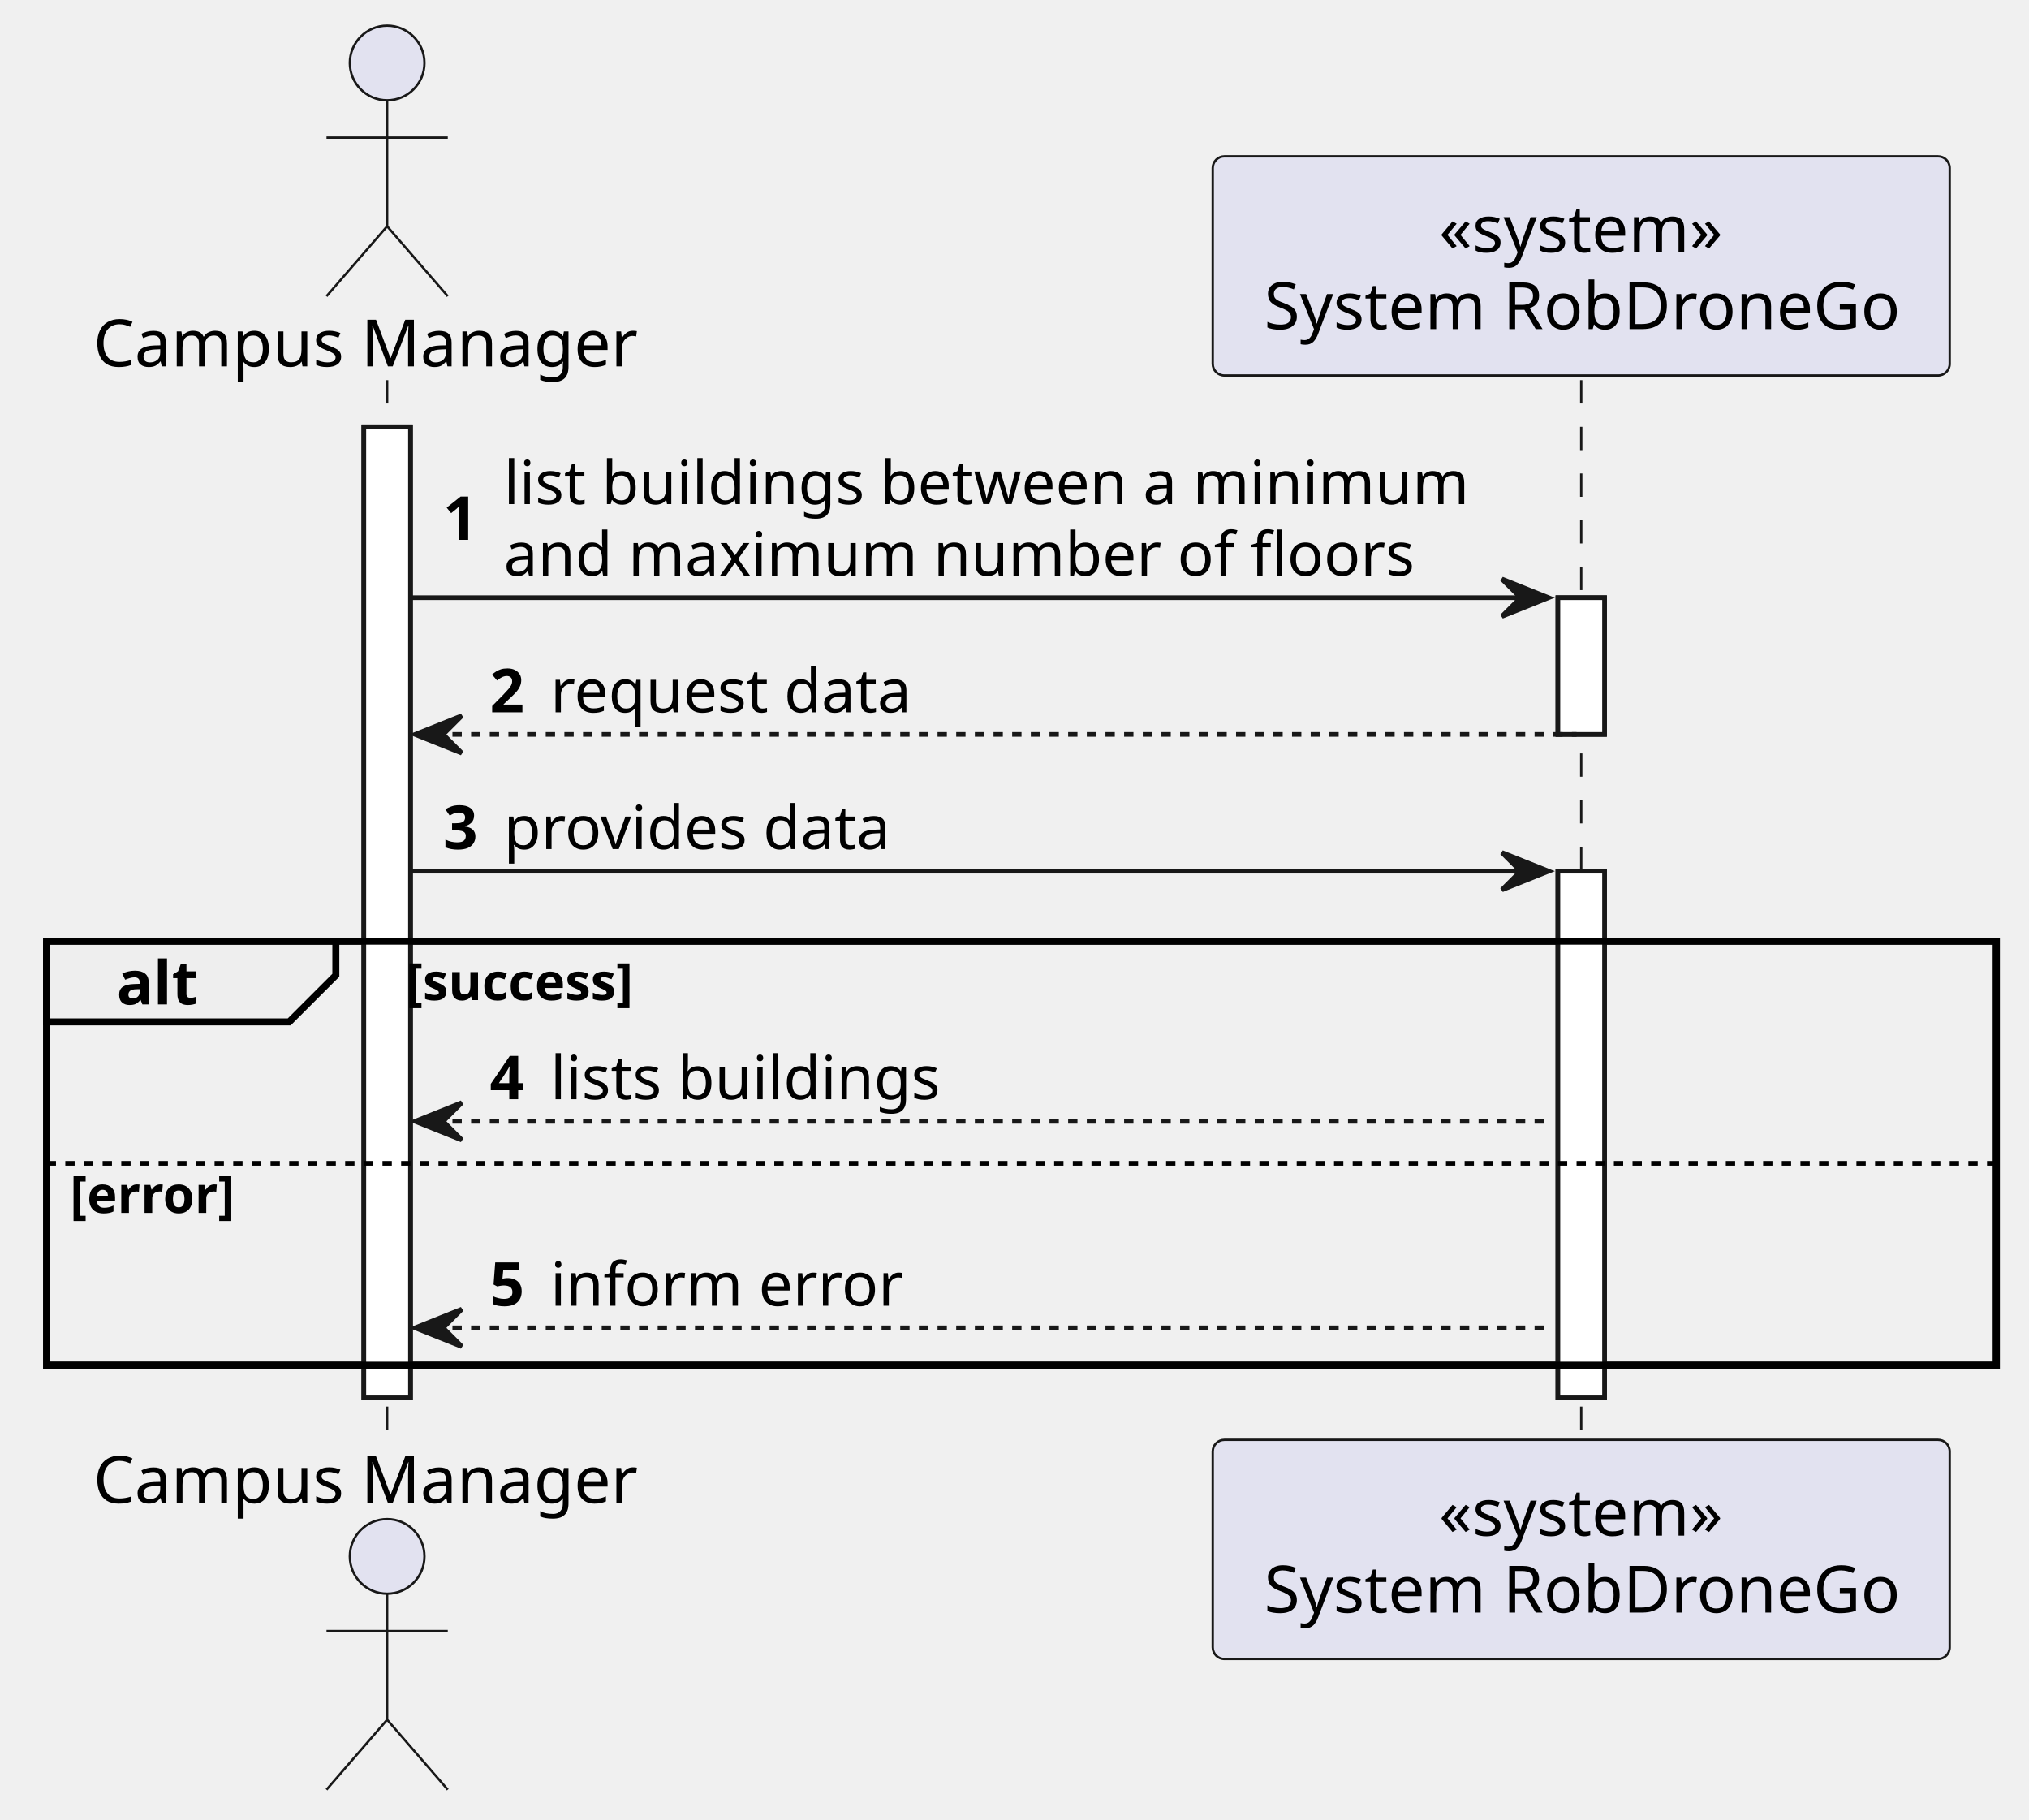
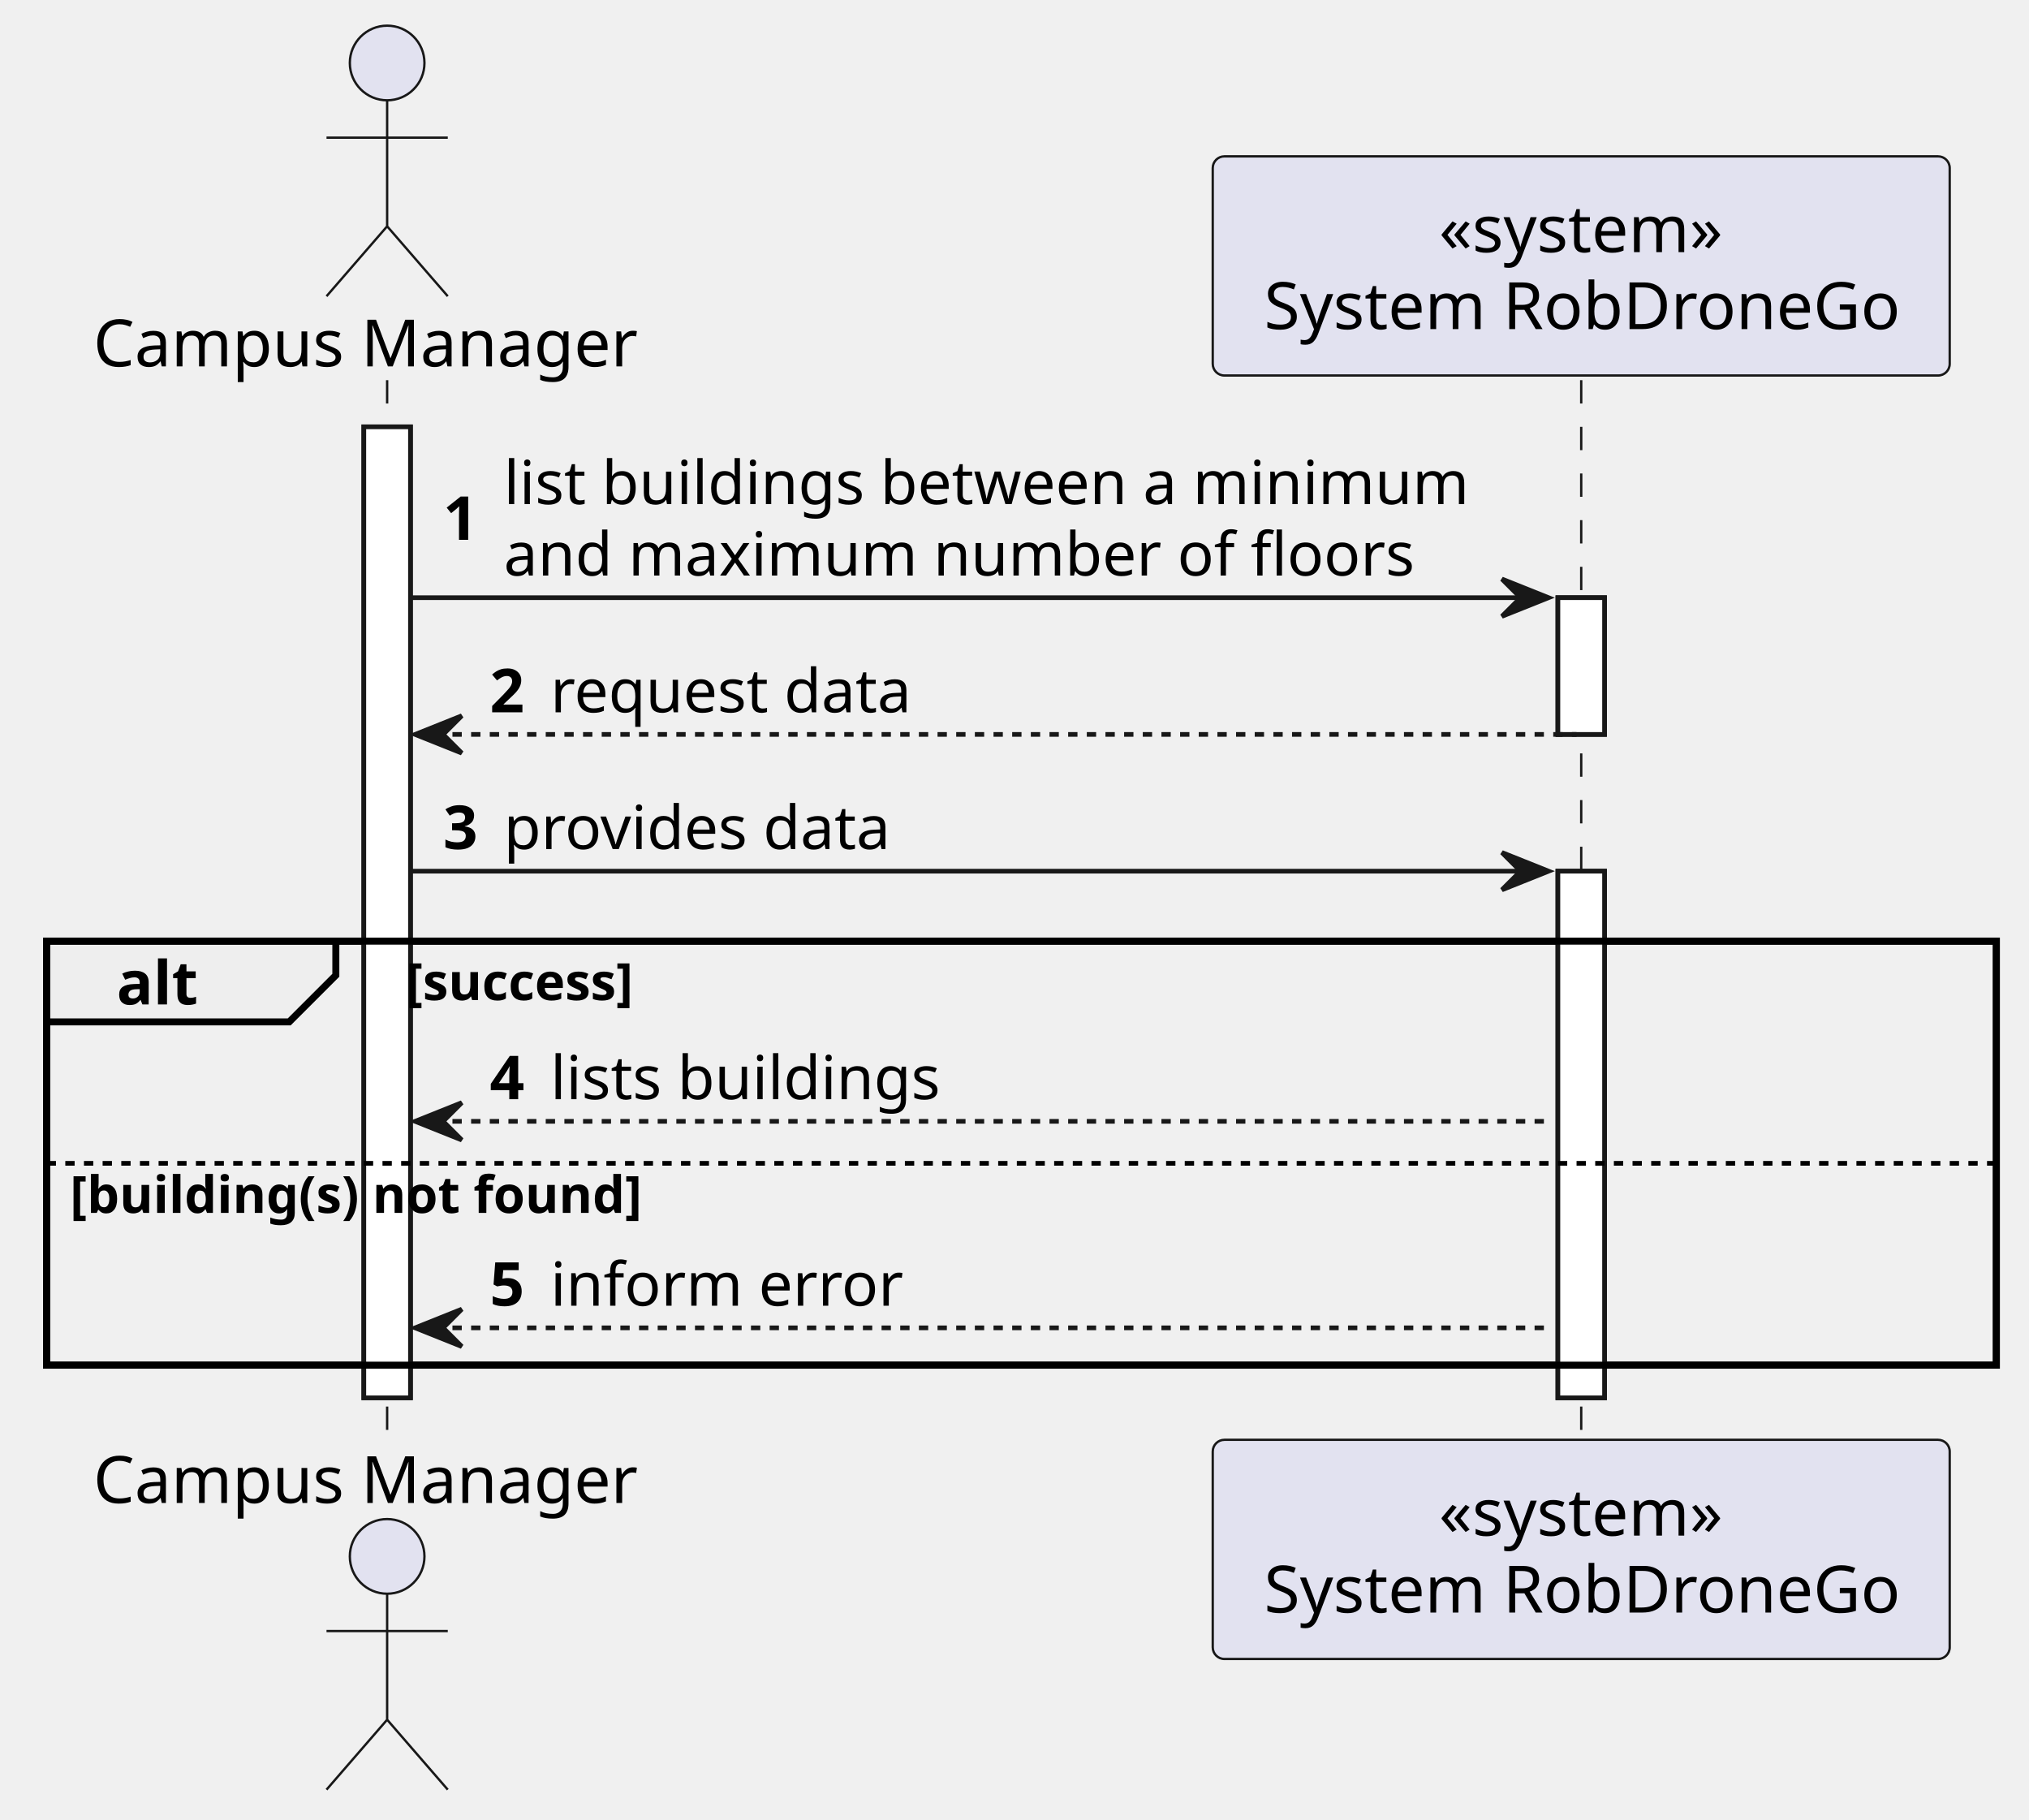
<svg xmlns="http://www.w3.org/2000/svg" contentStyleType="text/css" height="390px" preserveAspectRatio="none" style="width:435px;height:390px;background:#FFFFFF;" version="1.1" viewBox="0 0 435 390" width="435px" zoomAndPan="magnify">
  <defs />
  <g>
    <rect fill="#FFFFFF" height="208.129" style="stroke:#181818;stroke-width:1.0;" width="10" x="78" y="91.488" />
    <rect fill="#FFFFFF" height="29.311" style="stroke:#181818;stroke-width:1.0;" width="10" x="334" y="128.109" />
    <rect fill="#FFFFFF" height="112.887" style="stroke:#181818;stroke-width:1.0;" width="10" x="334" y="186.731" />
    <rect fill="none" height="90.887" style="stroke:#000000;stroke-width:1.5;" width="418" x="10" y="201.731" />
    <line style="stroke:#181818;stroke-width:0.5;stroke-dasharray:5.0,5.0;" x1="83" x2="83" y1="81.488" y2="309.617" />
    <line style="stroke:#181818;stroke-width:0.5;stroke-dasharray:5.0,5.0;" x1="339" x2="339" y1="81.488" y2="309.617" />
    <text fill="#000000" font-family="sans-serif" font-size="14" lengthAdjust="spacing" textLength="120" x="20" y="78.535">Campus Manager</text>
    <ellipse cx="83" cy="13.5" fill="#E2E2F0" rx="8" ry="8" style="stroke:#181818;stroke-width:0.5;" />
    <path d="M83,21.5 L83,48.5 M70,29.5 L96,29.5 M83,48.5 L70,63.5 M83,48.5 L96,63.5 " fill="none" style="stroke:#181818;stroke-width:0.5;" />
    <text fill="#000000" font-family="sans-serif" font-size="14" lengthAdjust="spacing" textLength="120" x="20" y="322.152">Campus Manager</text>
    <ellipse cx="83" cy="333.606" fill="#E2E2F0" rx="8" ry="8" style="stroke:#181818;stroke-width:0.5;" />
    <path d="M83,341.606 L83,368.606 M70,349.606 L96,349.606 M83,368.606 L70,383.606 M83,368.606 L96,383.606 " fill="none" style="stroke:#181818;stroke-width:0.5;" />
    <rect fill="#E2E2F0" height="46.977" rx="2.5" ry="2.5" style="stroke:#181818;stroke-width:0.5;" width="158" x="260" y="33.512" />
    <text fill="#000000" font-family="sans-serif" font-size="14" lengthAdjust="spacing" textLength="61" x="308.5" y="54.047">«system»</text>
    <text fill="#000000" font-family="sans-serif" font-size="14" lengthAdjust="spacing" textLength="140" x="271" y="70.535">System RobDroneGo</text>
    <rect fill="#E2E2F0" height="46.977" rx="2.5" ry="2.5" style="stroke:#181818;stroke-width:0.5;" width="158" x="260" y="308.617" />
    <text fill="#000000" font-family="sans-serif" font-size="14" lengthAdjust="spacing" textLength="61" x="308.5" y="329.152">«system»</text>
    <text fill="#000000" font-family="sans-serif" font-size="14" lengthAdjust="spacing" textLength="140" x="271" y="345.641">System RobDroneGo</text>
    <rect fill="#FFFFFF" height="208.129" style="stroke:#181818;stroke-width:1.0;" width="10" x="78" y="91.488" />
    <rect fill="#FFFFFF" height="29.311" style="stroke:#181818;stroke-width:1.0;" width="10" x="334" y="128.109" />
    <rect fill="#FFFFFF" height="112.887" style="stroke:#181818;stroke-width:1.0;" width="10" x="334" y="186.731" />
    <polygon fill="#181818" points="322,124.109,332,128.109,322,132.109,326,128.109" style="stroke:#181818;stroke-width:1.0;" />
    <line style="stroke:#181818;stroke-width:1.0;" x1="88" x2="328" y1="128.109" y2="128.109" />
    <text fill="#000000" font-family="sans-serif" font-size="13" font-weight="bold" lengthAdjust="spacing" textLength="9" x="95" y="115.712">1</text>
    <text fill="#000000" font-family="sans-serif" font-size="13" lengthAdjust="spacing" textLength="214" x="108" y="108.057">list buildings between a minimum</text>
    <text fill="#000000" font-family="sans-serif" font-size="13" lengthAdjust="spacing" textLength="200" x="108" y="123.367">and maximum number of floors</text>
    <polygon fill="#181818" points="99,153.42,89,157.42,99,161.42,95,157.42" style="stroke:#181818;stroke-width:1.0;" />
    <line style="stroke:#181818;stroke-width:1.0;stroke-dasharray:2.0,2.0;" x1="93" x2="338" y1="157.42" y2="157.42" />
    <text fill="#000000" font-family="sans-serif" font-size="13" font-weight="bold" lengthAdjust="spacing" textLength="9" x="105" y="152.678">2</text>
    <text fill="#000000" font-family="sans-serif" font-size="13" lengthAdjust="spacing" textLength="78" x="118" y="152.678">request data</text>
    <polygon fill="#181818" points="322,182.731,332,186.731,322,190.731,326,186.731" style="stroke:#181818;stroke-width:1.0;" />
    <line style="stroke:#181818;stroke-width:1.0;" x1="88" x2="328" y1="186.731" y2="186.731" />
    <text fill="#000000" font-family="sans-serif" font-size="13" font-weight="bold" lengthAdjust="spacing" textLength="9" x="95" y="181.988">3</text>
    <text fill="#000000" font-family="sans-serif" font-size="13" lengthAdjust="spacing" textLength="85" x="108" y="181.988">provides data</text>
    <path d="M10,201.731 L72,201.731 L72,209.041 L62,219.041 L10,219.041 L10,201.731 " fill="#EEEEEE" style="stroke:#000000;stroke-width:1.5;" />
    <rect fill="none" height="90.887" style="stroke:#000000;stroke-width:1.5;" width="418" x="10" y="201.731" />
    <text fill="#000000" font-family="sans-serif" font-size="13" font-weight="bold" lengthAdjust="spacing" textLength="17" x="25" y="215.299">alt</text>
    <text fill="#000000" font-family="sans-serif" font-size="11" font-weight="bold" lengthAdjust="spacing" textLength="51" x="87" y="214.365">[success]</text>
    <polygon fill="#181818" points="99,236.352,89,240.352,99,244.352,95,240.352" style="stroke:#181818;stroke-width:1.0;" />
    <line style="stroke:#181818;stroke-width:1.0;stroke-dasharray:2.0,2.0;" x1="93" x2="333" y1="240.352" y2="240.352" />
    <text fill="#000000" font-family="sans-serif" font-size="13" font-weight="bold" lengthAdjust="spacing" textLength="9" x="105" y="235.609">4</text>
    <text fill="#000000" font-family="sans-serif" font-size="13" lengthAdjust="spacing" textLength="90" x="118" y="235.609">lists buildings</text>
    <line style="stroke:#000000;stroke-width:1.0;stroke-dasharray:2.0,2.0;" x1="10" x2="428" y1="249.352" y2="249.352" />
-     <text fill="#000000" font-family="sans-serif" font-size="11" font-weight="bold" lengthAdjust="spacing" textLength="36" x="15" y="259.986">[error]</text>
+     <text fill="#000000" font-family="sans-serif" font-size="11" font-weight="bold" lengthAdjust="spacing" textLength="128" x="15" y="259.986">[building(s) not found]</text>
    <polygon fill="#181818" points="99,280.617,89,284.617,99,288.617,95,284.617" style="stroke:#181818;stroke-width:1.0;" />
    <line style="stroke:#181818;stroke-width:1.0;stroke-dasharray:2.0,2.0;" x1="93" x2="333" y1="284.617" y2="284.617" />
    <text fill="#000000" font-family="sans-serif" font-size="13" font-weight="bold" lengthAdjust="spacing" textLength="9" x="105" y="279.875">5</text>
    <text fill="#000000" font-family="sans-serif" font-size="13" lengthAdjust="spacing" textLength="76" x="118" y="279.875">inform error</text>
  </g>
</svg>
